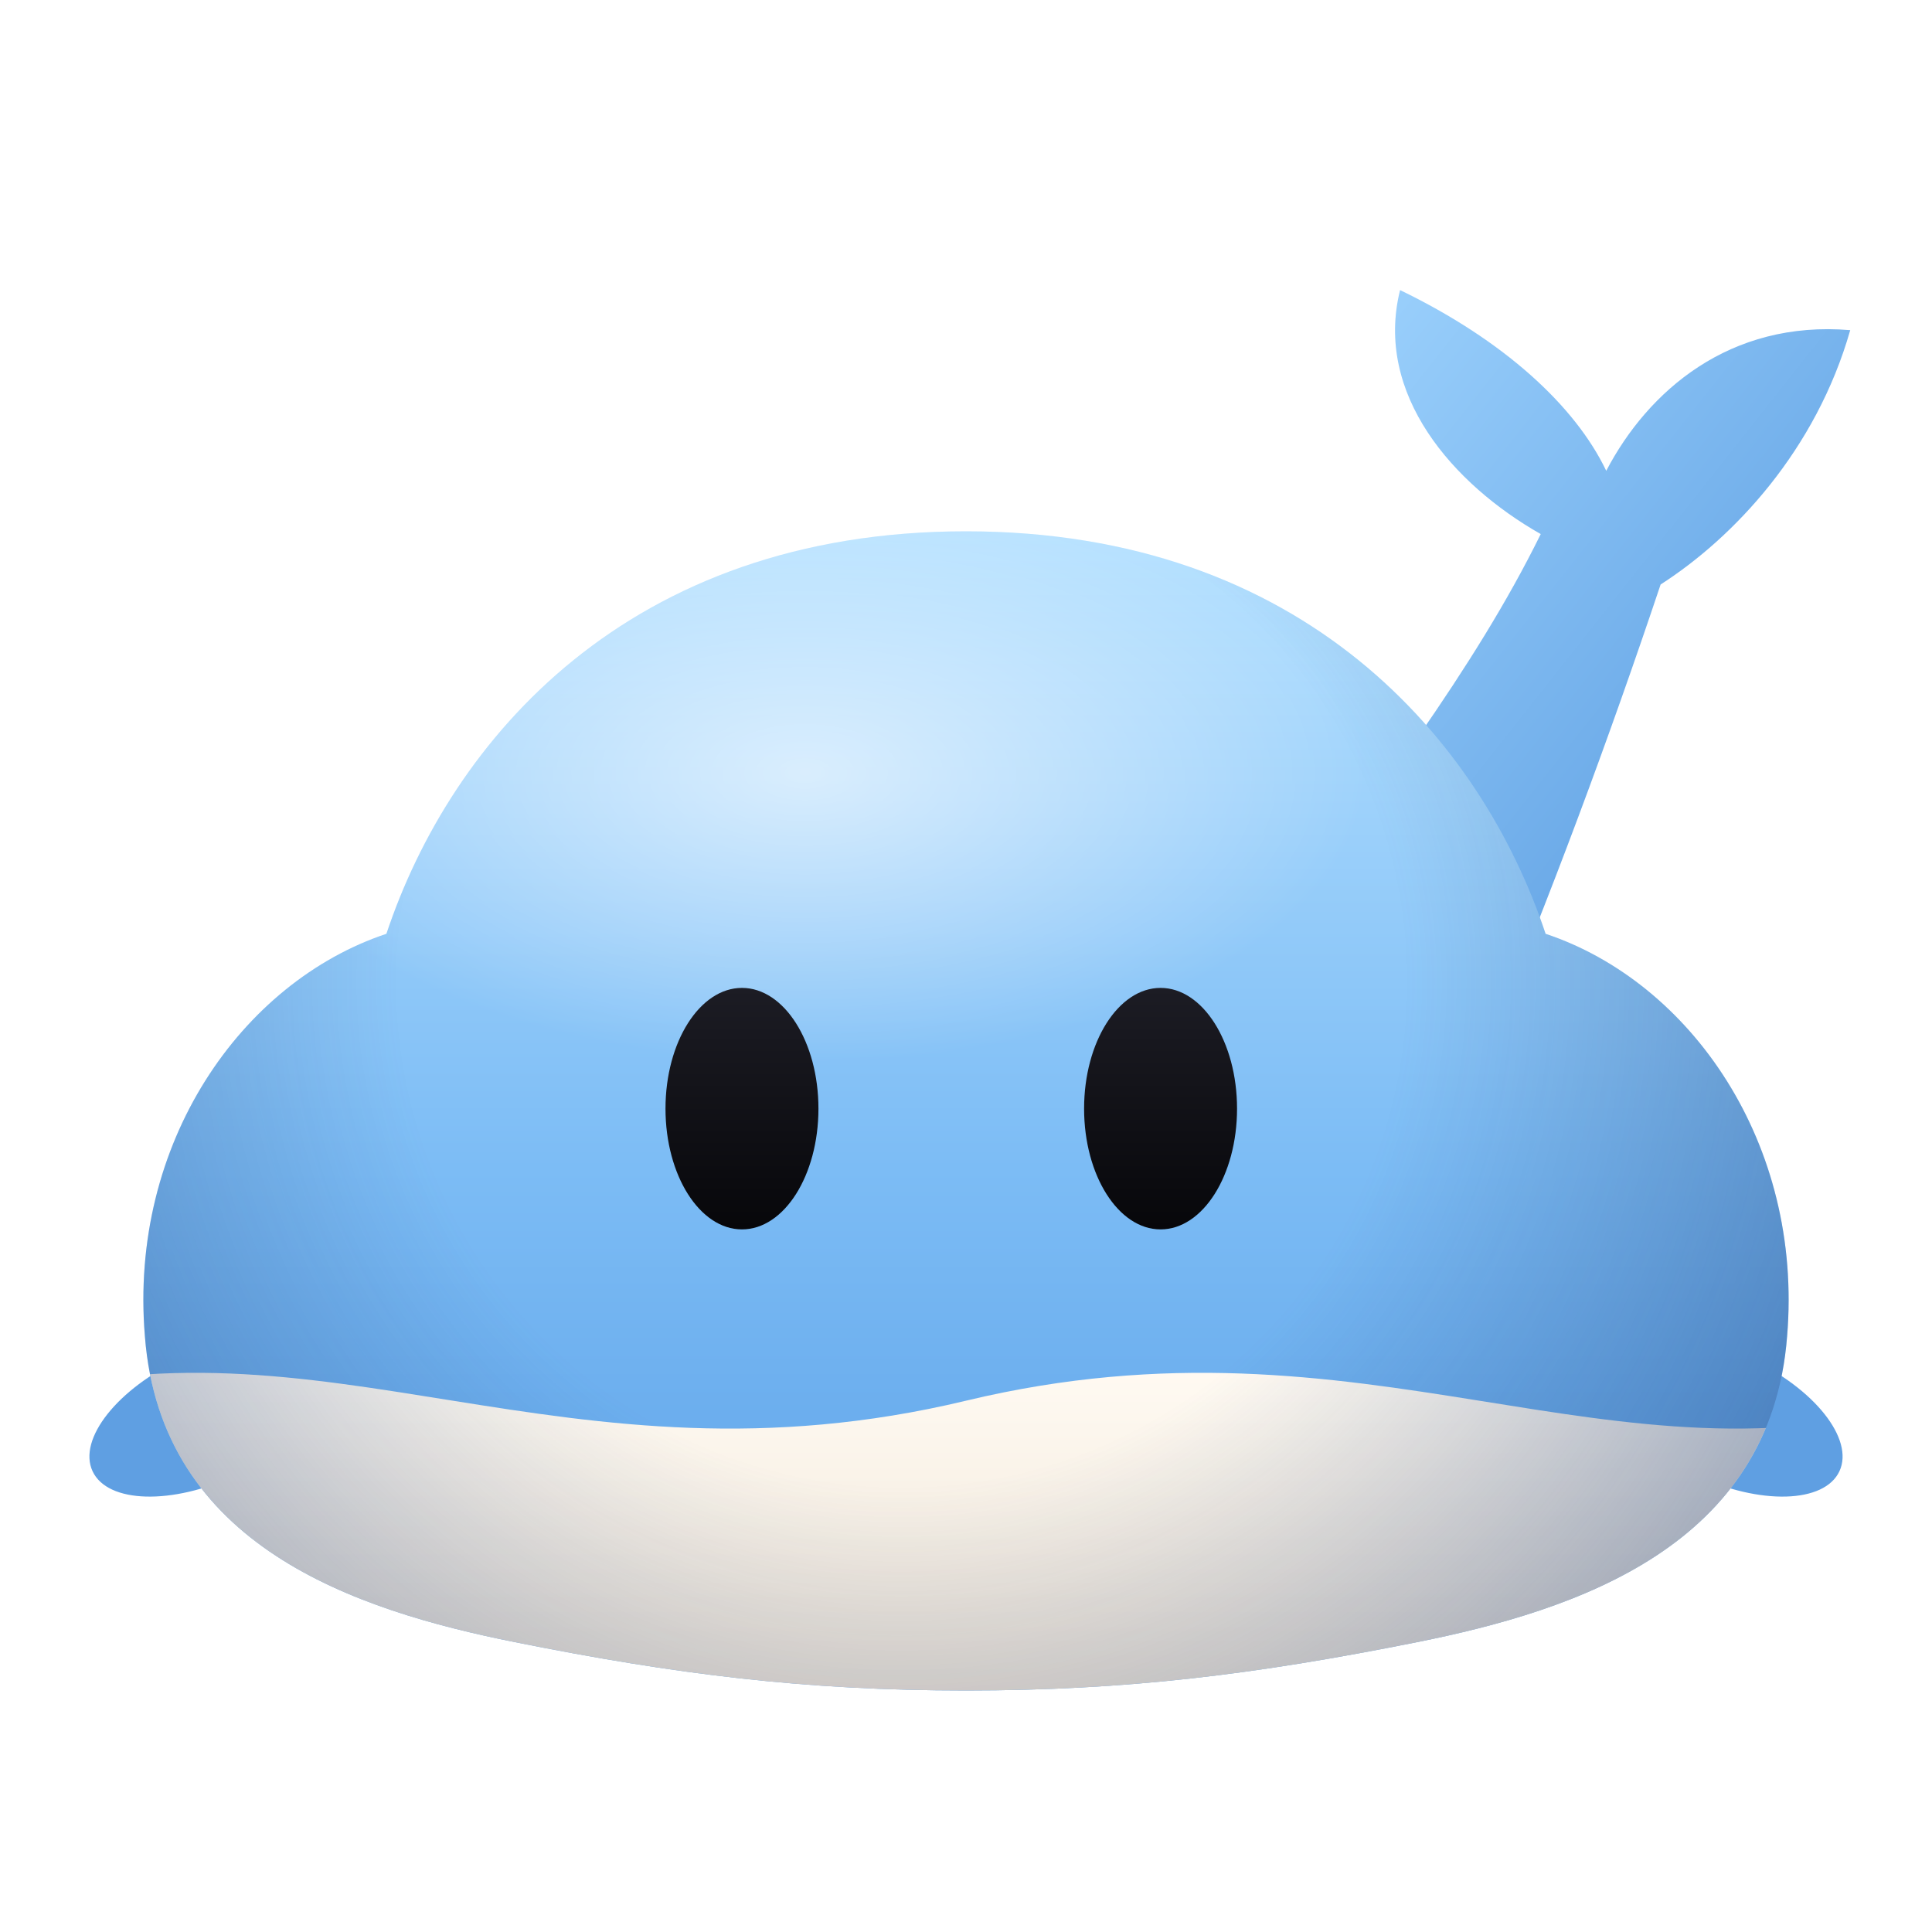
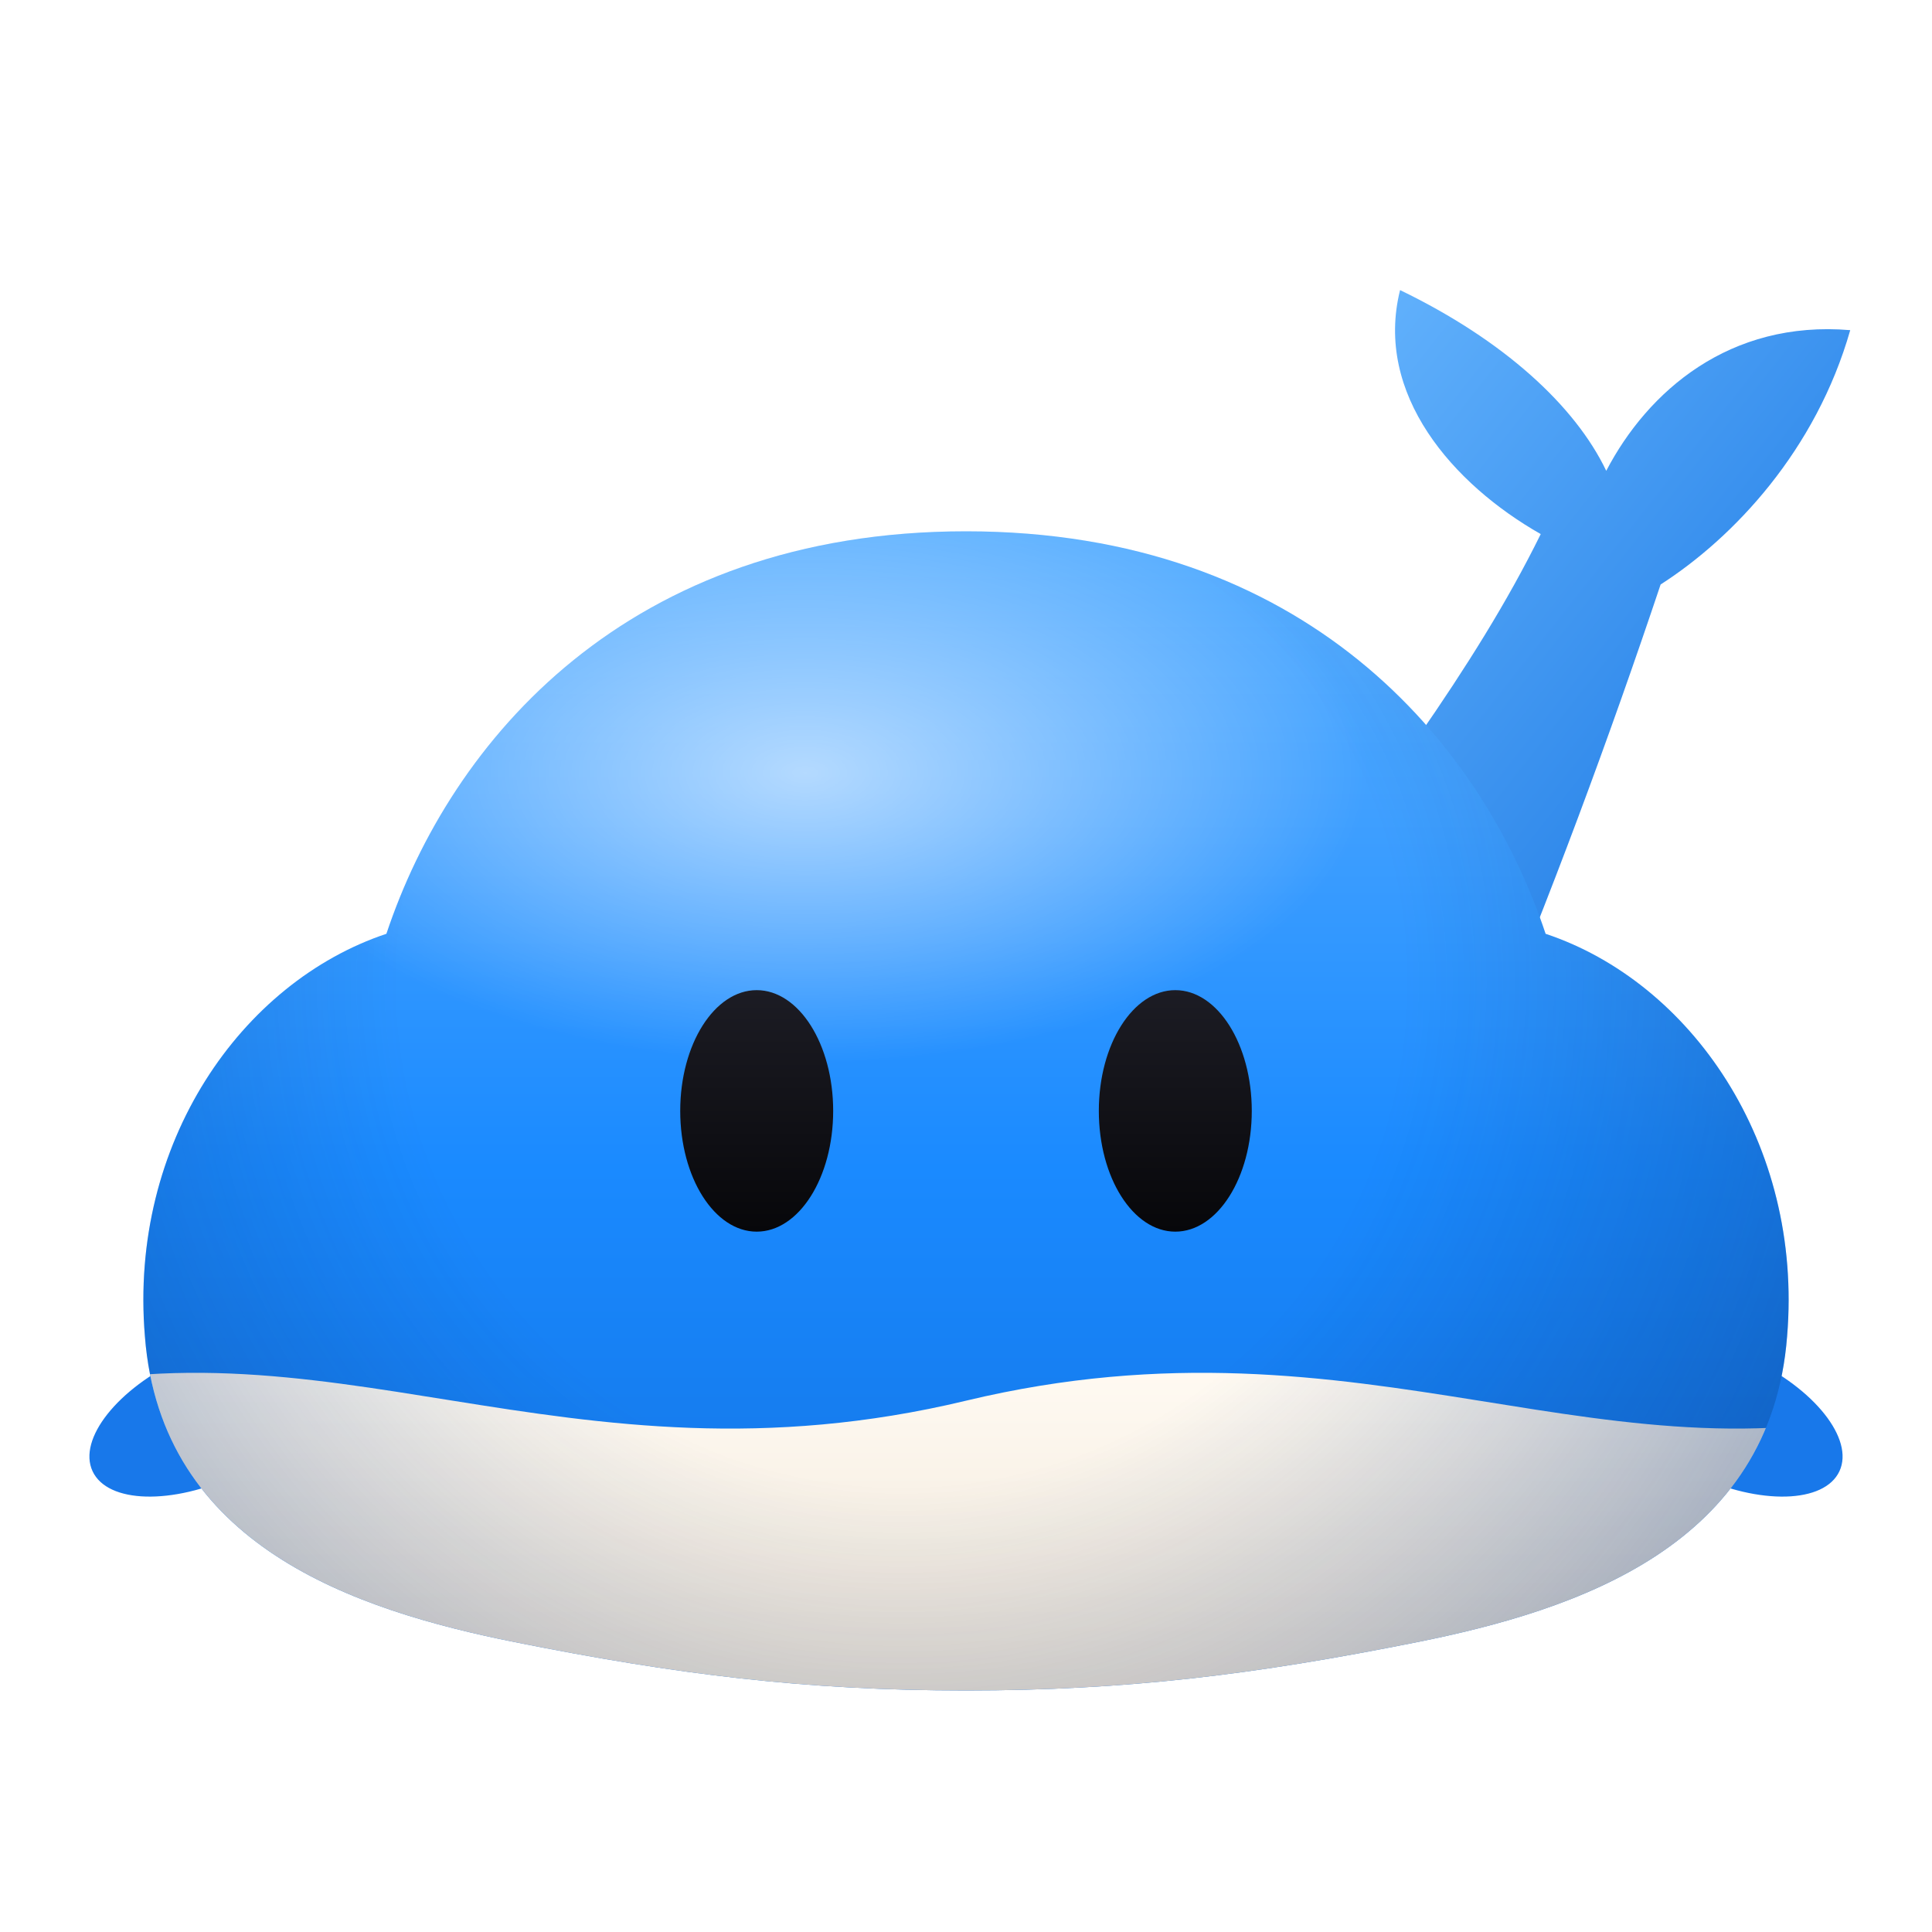
<svg xmlns="http://www.w3.org/2000/svg" viewBox="0 -30 240 240" width="240" height="240">
  <defs>
    <clipPath id="whale-clip">
      <path d="M120 36 C162 36 184 62 192 86 C210 92 224 112 222 136 C220 162 196 170 176 174 C156 178 140 180 120 180 C100 180 84 178 64 174 C44 170 20 162 18 136 C16 112 30 92 48 86 C56 62 78 36 120 36 Z" />
    </clipPath>
    <linearGradient id="whale-body" x1="0" y1="0" x2="0" y2="1">
-       <stop offset="0" stop-color="#b6e1ff" />
-       <stop offset="0.55" stop-color="#7cbcf5" />
-       <stop offset="1" stop-color="#5a9fe6" />
+       <stop offset="0" stop-color="#5cb0ff" />
+       <stop offset="0.55" stop-color="#1a8aff" />
+       <stop offset="1" stop-color="#1170e0" />
    </linearGradient>
    <radialGradient id="whale-depth" gradientUnits="userSpaceOnUse" cx="112" cy="92" r="125">
-       <stop offset="0.5" stop-color="#1d3f7a" stop-opacity="0" />
-       <stop offset="1" stop-color="#1d3f7a" stop-opacity="0.4" />
+       <stop offset="0.5" stop-color="#0a3478" stop-opacity="0" />
+       <stop offset="1" stop-color="#0a3478" stop-opacity="0.35" />
    </radialGradient>
    <radialGradient id="whale-light">
      <stop offset="0" stop-color="#fff" stop-opacity="0.6" />
      <stop offset="1" stop-color="#fff" stop-opacity="0" />
    </radialGradient>
    <linearGradient id="whale-belly" x1="0" y1="0" x2="0" y2="1">
      <stop offset="0" stop-color="#fffaf2" />
      <stop offset="1" stop-color="#e6d9c8" />
    </linearGradient>
    <linearGradient id="whale-tail" x1="0" y1="0" x2="1" y2="1">
-       <stop offset="0" stop-color="#a2d6ff" />
-       <stop offset="1" stop-color="#4f93dc" />
+       <stop offset="0" stop-color="#6ab8ff" />
+       <stop offset="1" stop-color="#1170e0" />
    </linearGradient>
    <linearGradient id="whale-eye" x1="0" y1="0" x2="0" y2="1">
      <stop offset="0" stop-color="#1c1c24" />
      <stop offset="1" stop-color="#07070a" />
    </linearGradient>
    <linearGradient id="whale-spout" x1="0" y1="1" x2="0" y2="0">
      <stop offset="0" stop-color="#7cc4f8" />
      <stop offset="1" stop-color="#d4efff" />
    </linearGradient>
  </defs>
  <path d="M158 86 C172 66 184 50 192 33 C181 27 171 16 174 3 C187 9 196 17 200 25 C205 15 215 6 230 7 C226 22 216 33 207 39 C201 58 194 78 186 98 Z" fill="url(#whale-tail)" style="transform: rotate(1deg);" />
  <g style="transform: rotate(0deg);">
-     <ellipse cx="26" cy="146" rx="16" ry="8" fill="#5f9fe2" transform="rotate(-25 26 146)" />
+     <ellipse cx="26" cy="146" rx="16" ry="8" fill="#1878ea" transform="rotate(-25 26 146)" />
  </g>
  <g style="transform: rotate(0deg);">
-     <ellipse cx="214" cy="146" rx="16" ry="8" fill="#5f9fe2" transform="rotate(25 214 146)" />
+     <ellipse cx="214" cy="146" rx="16" ry="8" fill="#1878ea" transform="rotate(25 214 146)" />
  </g>
  <path d="M120 36 C162 36 184 62 192 86 C210 92 224 112 222 136 C220 162 196 170 176 174 C156 178 140 180 120 180 C100 180 84 178 64 174 C44 170 20 162 18 136 C16 112 30 92 48 86 C56 62 78 36 120 36 Z" fill="url(#whale-body)" />
  <g clip-path="url(#whale-clip)">
    <path d="M0 144 C40 132 70 156 120 144 C170 132 200 156 240 144 L240 200 L0 200 Z" fill="url(#whale-belly)" />
    <path d="M120 36 C162 36 184 62 192 86 C210 92 224 112 222 136 C220 162 196 170 176 174 C156 178 140 180 120 180 C100 180 84 178 64 174 C44 170 20 162 18 136 C16 112 30 92 48 86 C56 62 78 36 120 36 Z" fill="url(#whale-depth)" />
    <ellipse cx="100" cy="66" rx="70" ry="36" fill="url(#whale-light)" />
  </g>
-   <g style="transform: translate(-1.83px, 5.72px);">
+   <g style="transform: translate(0px, 6px);">
    <g>
      <ellipse cx="94" cy="102" rx="9.5" ry="15" fill="url(#whale-eye)" />
    </g>
    <g>
      <ellipse cx="146" cy="102" rx="9.5" ry="15" fill="url(#whale-eye)" />
    </g>
  </g>
</svg>
